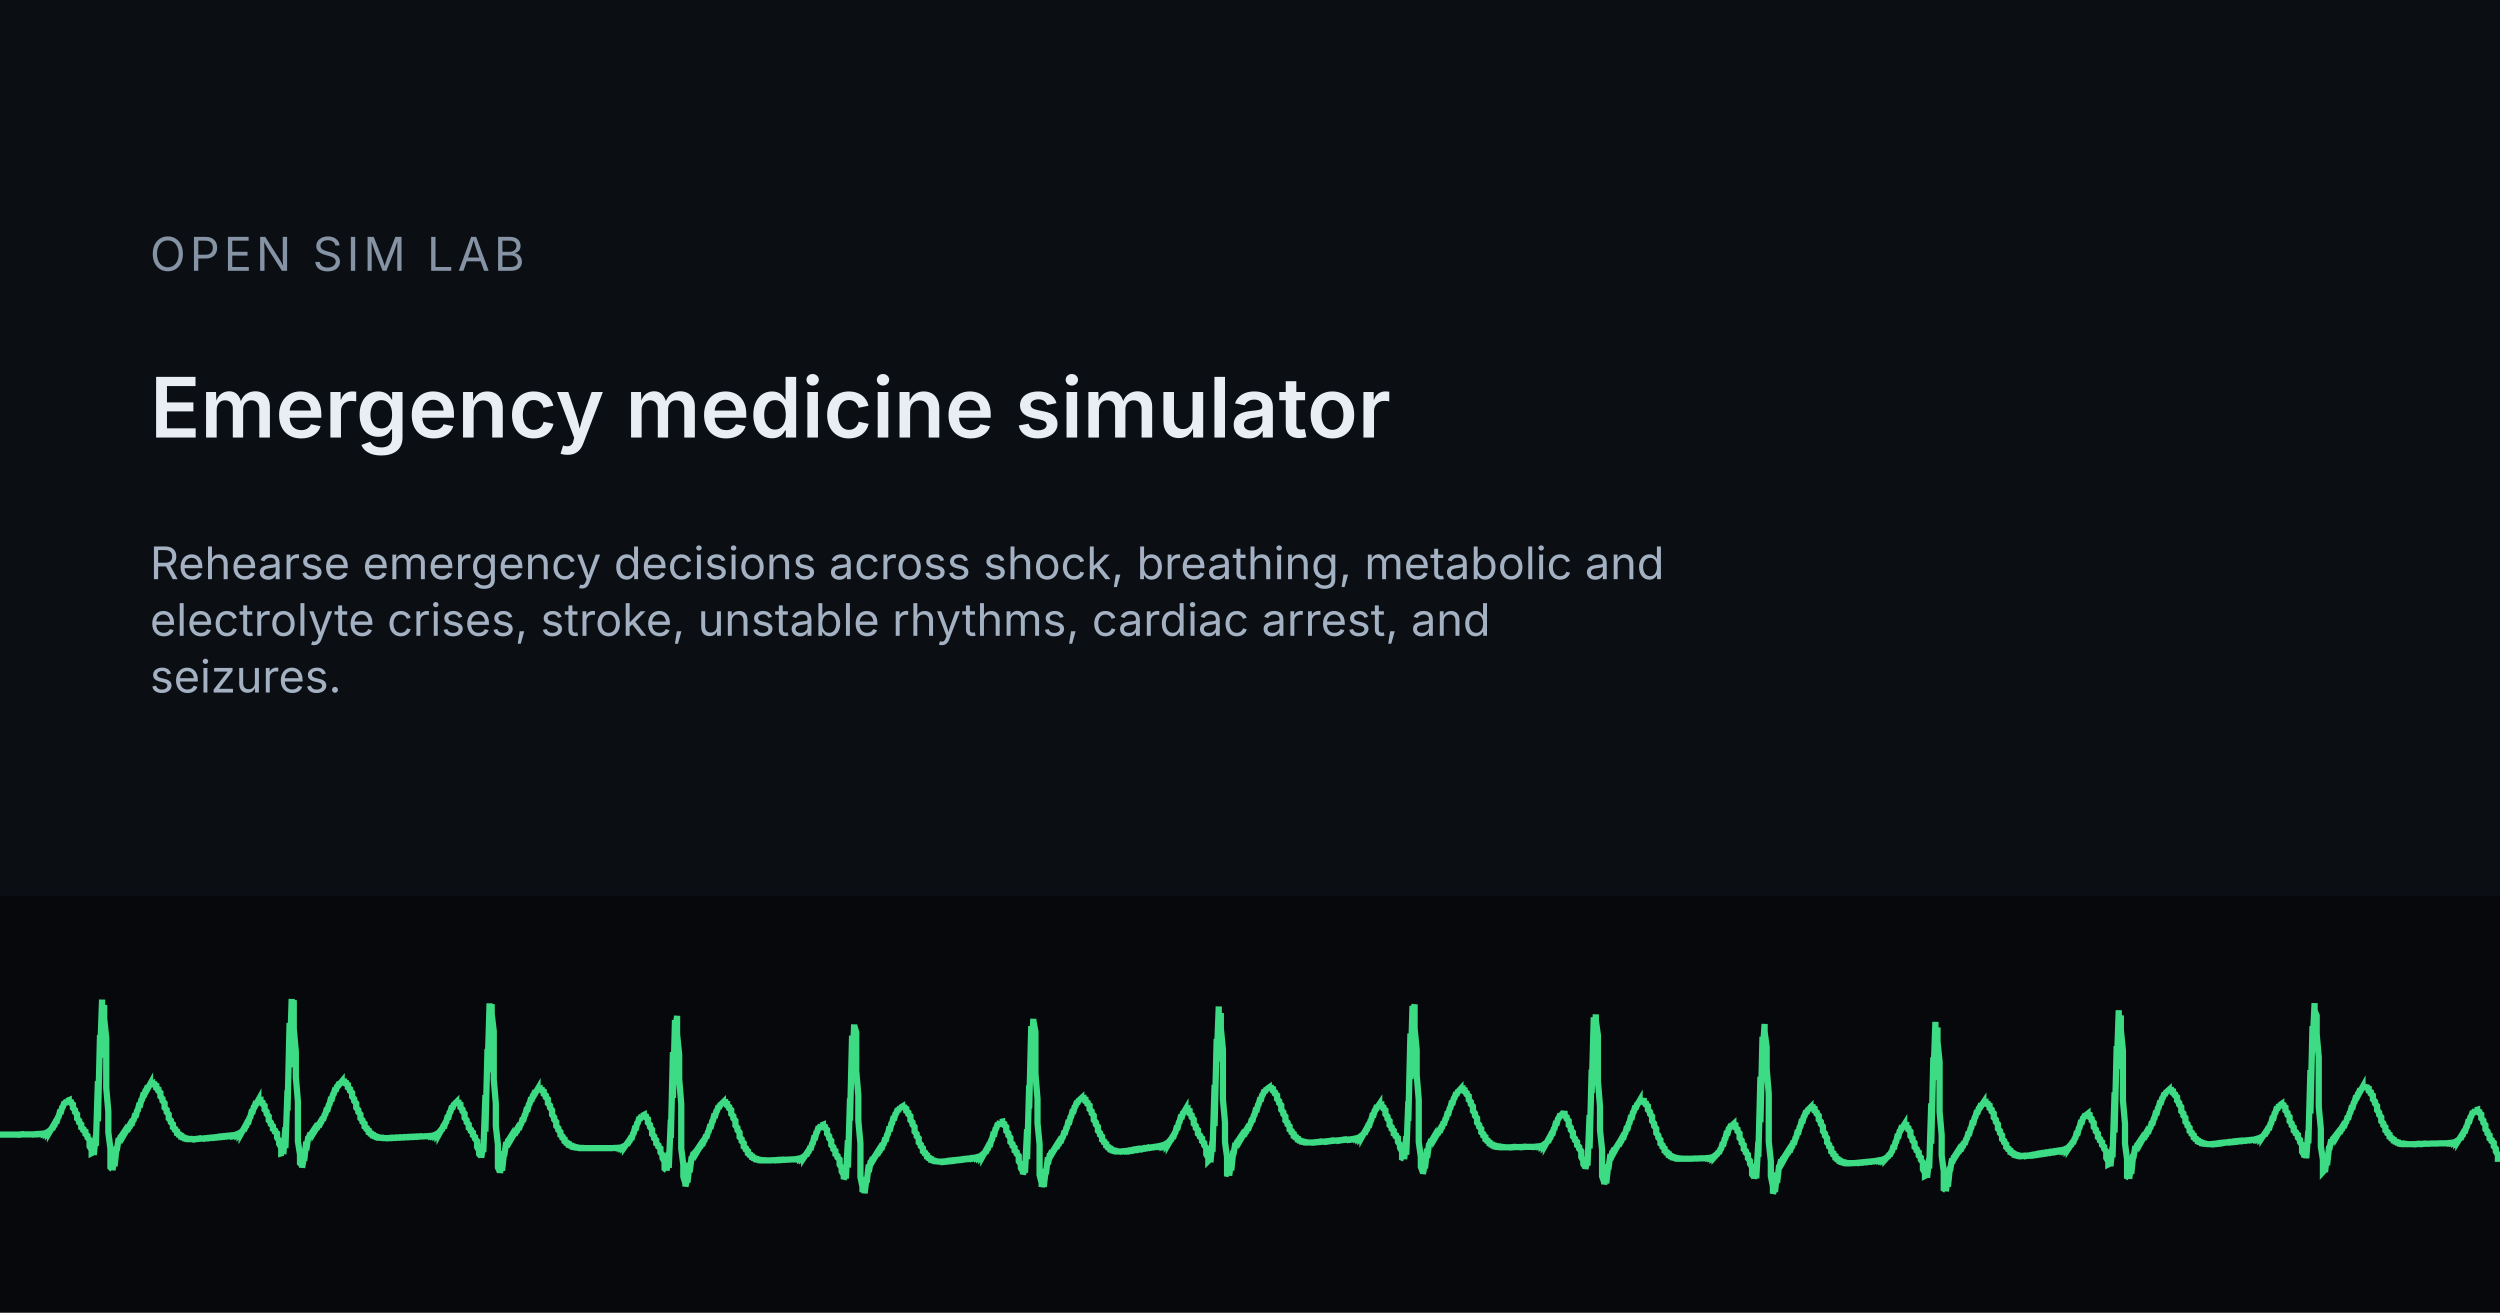
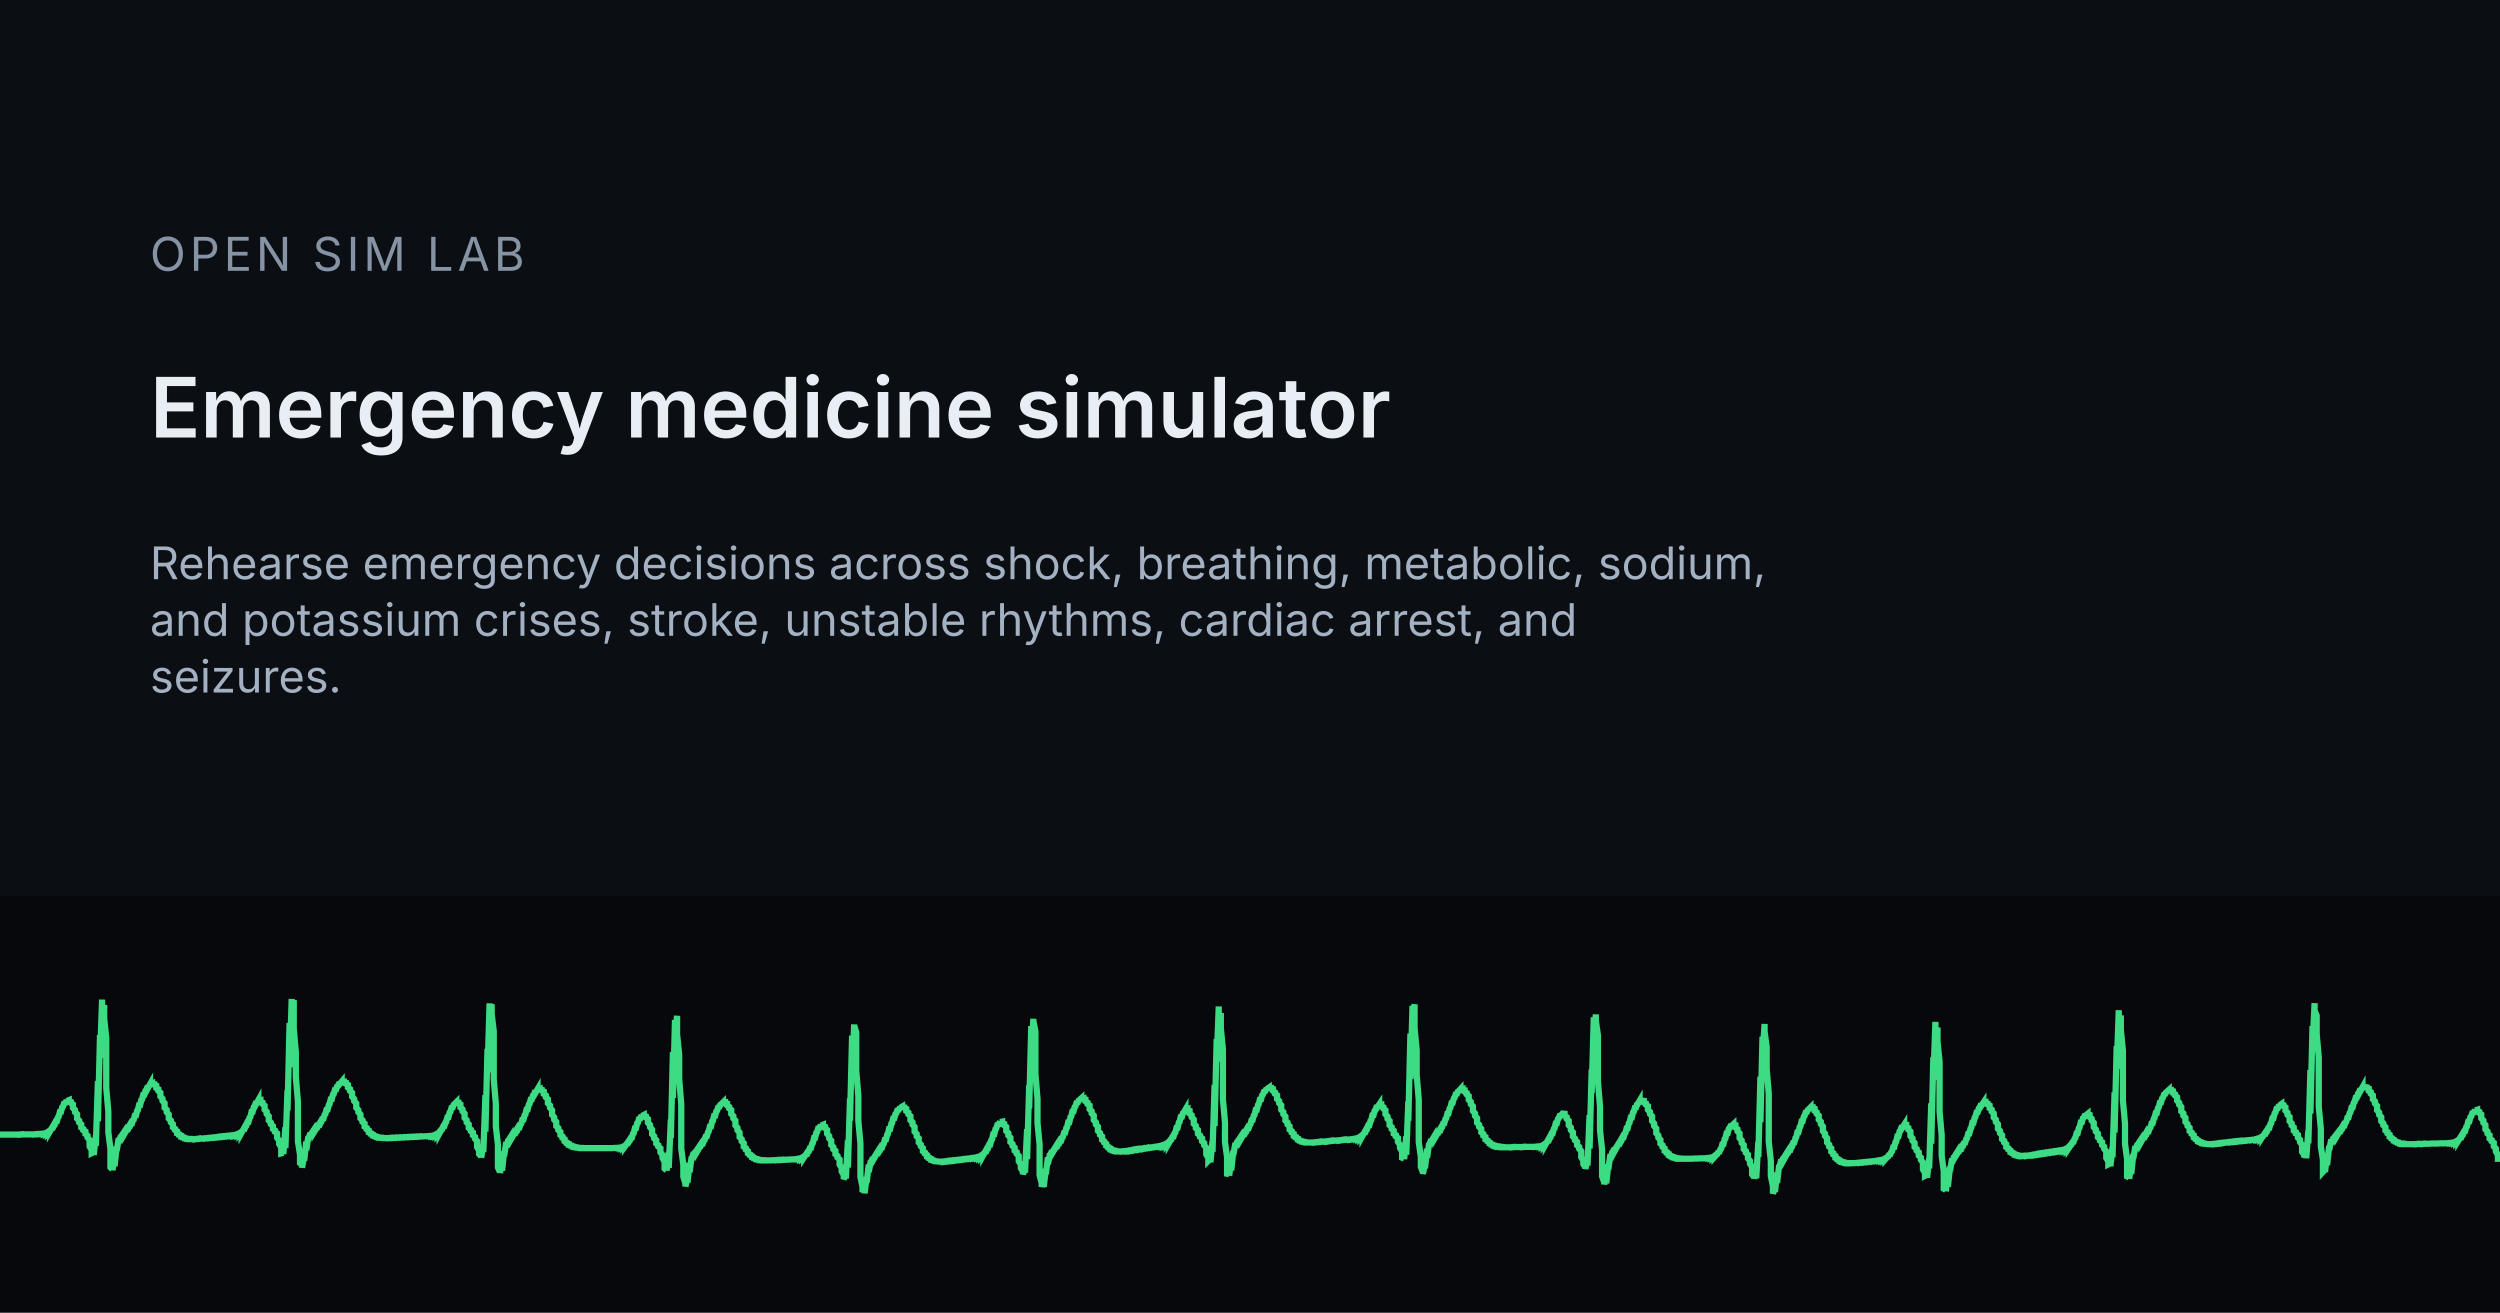
<svg xmlns="http://www.w3.org/2000/svg" width="1200" height="630" viewBox="0 0 1200 630">
  <rect width="1200" height="630" fill="#0B0F14" />
  <rect x="0" y="430" width="1200" height="200" fill="#06080B" />
  <g transform="translate(0 455)">
    <path d="M0 89.6 L0 89.6 L1 89.6 L1 89.6 L2 89.6 L2 89.6 L3 89.6 L3 89.6 L4 89.6 L4 89.6 L5 89.6 L5 89.6 L6 89.6 L6 89.6 L7 89.6 L7 89.6 L8 89.6 L8 89.6 L9 89.6 L9 89.6 L10 89.5 L10 89.6 L11 89.5 L11 89.5 L12 89.5 L12 89.5 L13 89.5 L13 89.5 L14 89.5 L14 89.5 L15 89.5 L15 89.5 L16 89.5 L16 89.5 L17 89.4 L17 89.5 L18 89.4 L18 89.4 L19 89.3 L19 89.4 L20 89.3 L20 89.3 L21 89.1 L21 89.2 L22 88.8 L22 89.0 L23 88.3 L23 88.7 L24 87.6 L24 88.0 L25 86.3 L25 87.2 L26 85.0 L26 85.7 L27 82.6 L27 84.2 L28 80.7 L28 81.6 L29 77.7 L29 79.7 L30 75.9 L30 76.8 L31 73.9 L31 75.1 L32 73.2 L32 73.5 L33 73.1 L33 73.5 L34 73.9 L34 74.4 L35 75.1 L35 76.8 L36 77.8 L36 78.8 L37 79.8 L37 81.9 L38 82.9 L38 83.8 L39 84.7 L39 86.2 L40 86.9 L40 87.5 L41 88.1 L41 89.3 L42 90.1 L42 91.0 L43 92.2 L43 95.3 L44 97.0 L44 98.5 L45 98.0 L45 99.4 L46 90.1 L46 95.0 L47 63.9 L47 83.2 L48 41.8 L48 52.7 L49 24.8 L49 32.7 L50 27.4 L50 33.8 L51 43.4 L51 67.2 L52 78.6 L52 88.5 L53 96.4 L53 105.3 L54 106.3 L54 106.7 L55 99.9 L55 104.8 L56 95.3 L56 97.4 L57 91.3 L57 93.5 L58 90.2 L58 90.7 L59 89.2 L59 89.8 L60 88.4 L60 88.8 L61 87.1 L61 88.0 L62 85.9 L62 86.5 L63 83.9 L63 85.3 L64 82.2 L64 83.1 L65 79.5 L65 81.4 L66 77.5 L66 78.5 L67 74.4 L67 76.5 L68 72.3 L68 73.4 L69 69.5 L69 71.4 L70 67.9 L70 68.7 L71 66.2 L71 67.3 L72 65.5 L72 65.7 L73 65.2 L73 65.3 L74 65.4 L74 65.7 L75 66.1 L75 67.2 L76 67.8 L76 68.6 L77 69.5 L77 71.3 L78 72.4 L78 73.4 L79 74.5 L79 76.7 L80 77.7 L80 78.8 L81 79.9 L81 81.9 L82 82.8 L82 83.7 L83 84.6 L83 86.1 L84 86.8 L84 87.4 L85 88.0 L85 89.0 L86 89.4 L86 89.8 L87 90.1 L87 90.7 L88 90.9 L88 91.1 L89 91.3 L89 91.5 L90 91.6 L90 91.7 L91 91.7 L91 91.8 L92 91.8 L92 91.8 L93 91.8 L93 91.8 L94 91.7 L94 91.8 L95 91.6 L95 91.7 L96 91.6 L96 91.6 L97 91.5 L97 91.5 L98 91.4 L98 91.4 L99 91.3 L99 91.4 L100 91.2 L100 91.2 L101 91.1 L101 91.2 L102 91.0 L102 91.0 L103 90.9 L103 91.0 L104 90.8 L104 90.9 L105 90.7 L105 90.8 L106 90.6 L106 90.7 L107 90.5 L107 90.6 L108 90.4 L108 90.5 L109 90.3 L109 90.4 L110 90.2 L110 90.3 L111 90.1 L111 90.2 L112 90.0 L112 90.1 L113 89.7 L113 89.9 L114 89.5 L114 89.6 L115 88.9 L115 89.3 L116 88.2 L116 88.6 L117 86.8 L117 87.8 L118 85.4 L118 86.1 L119 82.8 L119 84.6 L120 80.8 L120 81.8 L121 77.6 L121 79.7 L122 75.7 L122 76.6 L123 73.7 L123 74.9 L124 73.1 L124 73.3 L125 73.1 L125 73.7 L126 74.2 L126 74.9 L127 75.7 L127 77.6 L128 78.6 L128 79.7 L129 80.8 L129 82.8 L130 83.8 L130 84.6 L131 85.5 L131 86.9 L132 87.6 L132 88.3 L133 89.0 L133 91.1 L134 92.5 L134 94.1 L135 95.8 L135 98.6 L136 98.3 L136 99.0 L137 86.1 L137 96.1 L138 68.3 L138 78.1 L139 36.0 L139 57.3 L140 24.5 L140 28.4 L141 25.1 L141 38.8 L142 49.9 L142 62.0 L143 73.8 L143 92.9 L144 99.2 L144 103.3 L145 104.3 L145 105.5 L146 99.7 L146 102.2 L147 93.0 L147 97.1 L148 90.5 L148 91.6 L149 88.9 L149 89.8 L150 88.3 L150 88.6 L151 87.3 L151 88.0 L152 86.4 L152 86.9 L153 84.8 L153 85.9 L154 83.5 L154 84.2 L155 81.2 L155 82.8 L156 79.5 L156 80.4 L157 76.7 L157 78.6 L158 74.7 L158 75.7 L159 71.6 L159 73.6 L160 69.7 L160 70.7 L161 67.2 L161 68.9 L162 65.9 L162 66.5 L163 64.6 L163 65.4 L164 64.2 L164 64.3 L165 64.2 L165 64.4 L166 64.7 L166 65.2 L167 65.7 L167 67.0 L168 67.7 L168 68.6 L169 69.5 L169 71.4 L170 72.5 L170 73.5 L171 74.6 L171 76.7 L172 77.8 L172 78.8 L173 79.9 L173 81.8 L174 82.7 L174 83.5 L175 84.3 L175 85.8 L176 86.4 L176 87.0 L177 87.6 L177 88.5 L178 88.9 L178 89.3 L179 89.6 L179 90.1 L180 90.3 L180 90.5 L181 90.7 L181 90.9 L182 91.0 L182 91.1 L183 91.1 L183 91.2 L184 91.3 L184 91.3 L185 91.3 L185 91.3 L186 91.3 L186 91.3 L187 91.2 L187 91.3 L188 91.2 L188 91.2 L189 91.1 L189 91.2 L190 91.1 L190 91.1 L191 91.0 L191 91.1 L192 91.0 L192 91.0 L193 90.9 L193 91.0 L194 90.9 L194 90.9 L195 90.8 L195 90.9 L196 90.8 L196 90.8 L197 90.7 L197 90.8 L198 90.7 L198 90.7 L199 90.6 L199 90.7 L200 90.6 L200 90.6 L201 90.5 L201 90.6 L202 90.5 L202 90.5 L203 90.5 L203 90.5 L204 90.4 L204 90.4 L205 90.4 L205 90.4 L206 90.3 L206 90.3 L207 90.2 L207 90.3 L208 90.0 L208 90.1 L209 89.6 L209 89.9 L210 89.2 L210 89.4 L211 88.2 L211 88.9 L212 87.1 L212 87.7 L213 85.0 L213 86.5 L214 83.3 L214 84.2 L215 80.3 L215 82.3 L216 78.3 L216 79.3 L217 75.8 L217 77.4 L218 74.6 L218 75.1 L219 74.1 L219 74.3 L220 74.3 L220 74.6 L221 75.1 L221 76.6 L222 77.5 L222 78.4 L223 79.5 L223 81.6 L224 82.7 L224 83.7 L225 84.7 L225 86.4 L226 87.2 L226 87.9 L227 88.6 L227 89.9 L228 90.7 L228 91.6 L229 92.7 L229 95.6 L230 97.4 L230 99.0 L231 100.1 L231 100.7 L232 94.1 L232 98.0 L233 70.6 L233 88.2 L234 48.5 L234 59.7 L235 26.6 L235 38.3 L236 27.0 L236 31.6 L237 40.0 L237 63.0 L238 74.9 L238 85.6 L239 94.4 L239 105.4 L240 107.6 L240 108.0 L241 102.4 L241 106.9 L242 97.6 L242 99.9 L243 93.2 L243 95.7 L244 91.9 L244 92.5 L245 90.9 L245 91.5 L246 90.2 L246 90.6 L247 88.9 L247 89.8 L248 87.8 L248 88.4 L249 85.8 L249 87.2 L250 84.2 L250 85.0 L251 81.5 L251 83.4 L252 79.6 L252 80.6 L253 76.5 L253 78.6 L254 74.5 L254 75.5 L255 71.8 L255 73.6 L256 70.2 L256 71.0 L257 68.5 L257 69.6 L258 67.9 L258 68.2 L259 67.8 L259 67.9 L260 68.1 L260 68.4 L261 68.9 L261 70.1 L262 70.8 L262 71.7 L263 72.6 L263 74.6 L264 75.6 L264 76.7 L265 77.9 L265 80.1 L266 81.3 L266 82.4 L267 83.5 L267 85.5 L268 86.5 L268 87.4 L269 88.3 L269 89.8 L270 90.5 L270 91.2 L271 91.8 L271 92.8 L272 93.3 L272 93.7 L273 94.0 L273 94.6 L274 94.8 L274 95.0 L275 95.2 L275 95.5 L276 95.6 L276 95.7 L277 95.8 L277 95.9 L278 96.0 L278 96.0 L279 96.0 L279 96.1 L280 96.1 L280 96.1 L281 96.1 L281 96.1 L282 96.1 L282 96.1 L283 96.1 L283 96.1 L284 96.1 L284 96.1 L285 96.1 L285 96.1 L286 96.1 L286 96.1 L287 96.1 L287 96.1 L288 96.1 L288 96.1 L289 96.1 L289 96.1 L290 96.1 L290 96.1 L291 96.1 L291 96.1 L292 96.1 L292 96.1 L293 96.1 L293 96.1 L294 96.1 L294 96.1 L295 96.0 L295 96.0 L296 96.0 L296 96.0 L297 95.9 L297 96.0 L298 95.8 L298 95.9 L299 95.4 L299 95.7 L300 94.9 L300 95.2 L301 93.8 L301 94.6 L302 92.7 L302 93.3 L303 90.5 L303 92.1 L304 88.6 L304 89.6 L305 85.5 L305 87.6 L306 83.5 L306 84.5 L307 81.2 L307 82.7 L308 80.3 L308 80.7 L309 80.2 L309 80.4 L310 80.8 L310 81.4 L311 82.1 L311 83.9 L312 84.9 L312 86.0 L313 87.2 L313 89.4 L314 90.4 L314 91.4 L315 92.3 L315 93.9 L316 94.7 L316 95.4 L317 96.2 L317 98.1 L318 99.4 L318 100.9 L319 102.6 L319 105.9 L320 106.8 L320 106.9 L321 98.0 L321 105.6 L322 82.4 L322 91.2 L323 50.0 L323 72.0 L324 34.6 L324 40.8 L325 32.6 L325 41.5 L326 51.2 L326 62.8 L327 74.9 L327 96.3 L328 104.2 L328 109.8 L329 113.1 L329 114.5 L330 110.3 L330 112.6 L331 103.1 L331 107.7 L332 100.2 L332 101.4 L333 98.1 L333 99.3 L334 97.4 L334 97.8 L335 96.3 L335 97.1 L336 95.4 L336 95.9 L337 93.6 L337 94.9 L338 92.2 L338 92.9 L339 89.7 L339 91.4 L340 87.8 L340 88.7 L341 84.7 L341 86.8 L342 82.6 L342 83.7 L343 79.6 L343 81.6 L344 77.8 L344 78.7 L345 75.7 L345 77.0 L346 74.7 L346 75.2 L347 74.2 L347 74.4 L348 74.2 L348 74.4 L349 74.7 L349 75.6 L350 76.3 L350 77.0 L351 77.8 L351 79.7 L352 80.7 L352 81.8 L353 82.9 L353 85.2 L354 86.4 L354 87.5 L355 88.6 L355 90.8 L356 91.8 L356 92.8 L357 93.7 L357 95.4 L358 96.1 L358 96.8 L359 97.5 L359 98.6 L360 99.1 L360 99.5 L361 99.9 L361 100.5 L362 100.8 L362 101.0 L363 101.2 L363 101.5 L364 101.6 L364 101.7 L365 101.8 L365 101.9 L366 101.9 L366 102.0 L367 102.0 L367 102.0 L368 102.0 L368 102.0 L369 102.0 L369 102.0 L370 102.0 L370 102.0 L371 101.9 L371 101.9 L372 101.9 L372 101.9 L373 101.8 L373 101.9 L374 101.8 L374 101.8 L375 101.7 L375 101.8 L376 101.7 L376 101.7 L377 101.7 L377 101.7 L378 101.6 L378 101.6 L379 101.6 L379 101.6 L380 101.5 L380 101.5 L381 101.5 L381 101.5 L382 101.4 L382 101.4 L383 101.2 L383 101.3 L384 101.1 L384 101.2 L385 100.6 L385 100.9 L386 100.1 L386 100.4 L387 98.9 L387 99.8 L388 97.7 L388 98.3 L389 95.3 L389 97.0 L390 93.3 L390 94.3 L391 90.1 L391 92.2 L392 88.0 L392 89.0 L393 85.7 L393 87.1 L394 85.0 L394 85.3 L395 84.9 L395 85.3 L396 85.8 L396 86.5 L397 87.3 L397 89.2 L398 90.3 L398 91.4 L399 92.5 L399 94.6 L400 95.6 L400 96.6 L401 97.4 L401 99.0 L402 99.8 L402 100.6 L403 101.5 L403 104.0 L404 105.6 L404 107.3 L405 109.0 L405 111.0 L406 108.9 L406 110.7 L407 92.3 L407 105.4 L408 72.2 L408 82.9 L409 42.1 L409 60.9 L410 36.7 L410 37.2 L411 40.6 L411 59.0 L412 70.9 L412 82.9 L413 93.9 L413 110.0 L414 114.7 L414 117.2 L415 115.0 L415 117.8 L416 110.0 L416 112.6 L417 104.0 L417 107.6 L418 102.1 L418 102.9 L419 100.7 L419 101.5 L420 99.9 L420 100.3 L421 98.6 L421 99.5 L422 97.5 L422 98.1 L423 95.5 L423 96.9 L424 93.8 L424 94.7 L425 91.1 L425 93.0 L426 89.0 L426 90.1 L427 85.8 L427 88.0 L428 83.7 L428 84.8 L429 80.8 L429 82.7 L430 79.1 L430 79.9 L431 77.2 L431 78.4 L432 76.5 L432 76.8 L433 76.2 L433 76.3 L434 76.5 L434 76.7 L435 77.2 L435 78.3 L436 79.0 L436 79.8 L437 80.7 L437 82.7 L438 83.7 L438 84.8 L439 85.9 L439 88.2 L440 89.3 L440 90.4 L441 91.4 L441 93.4 L442 94.4 L442 95.2 L443 96.1 L443 97.6 L444 98.2 L444 98.8 L445 99.4 L445 100.3 L446 100.7 L446 101.0 L447 101.3 L447 101.8 L448 102.0 L448 102.1 L449 102.3 L449 102.4 L450 102.5 L450 102.5 L451 102.6 L451 102.6 L452 102.6 L452 102.6 L453 102.5 L453 102.6 L454 102.4 L454 102.5 L455 102.3 L455 102.4 L456 102.2 L456 102.3 L457 102.1 L457 102.2 L458 102.0 L458 102.1 L459 101.9 L459 102.0 L460 101.8 L460 101.8 L461 101.6 L461 101.7 L462 101.5 L462 101.6 L463 101.4 L463 101.5 L464 101.3 L464 101.3 L465 101.1 L465 101.2 L466 101.0 L466 101.1 L467 100.9 L467 101.0 L468 100.7 L468 100.8 L469 100.5 L469 100.7 L470 100.2 L470 100.4 L471 99.6 L471 100.1 L472 99.0 L472 99.4 L473 97.6 L473 98.6 L474 96.3 L474 97.0 L475 93.7 L475 95.5 L476 91.6 L476 92.6 L477 88.3 L477 90.5 L478 86.3 L478 87.2 L479 84.1 L479 85.4 L480 83.4 L480 83.6 L481 83.4 L481 83.9 L482 84.4 L482 85.1 L483 85.9 L483 87.9 L484 88.9 L484 90.0 L485 91.1 L485 93.2 L486 94.1 L486 95.0 L487 95.8 L487 97.3 L488 98.0 L488 98.8 L489 99.8 L489 102.4 L490 104.0 L490 105.7 L491 107.3 L491 108.7 L492 105.6 L492 107.9 L493 87.0 L493 101.4 L494 66.0 L494 77.1 L495 37.5 L495 54.8 L496 34.0 L496 34.9 L497 40.2 L497 60.3 L498 72.4 L498 84.1 L499 94.4 L499 109.0 L500 112.9 L500 114.7 L501 111.2 L501 114.7 L502 106.1 L502 108.6 L503 100.5 L503 103.8 L504 98.7 L504 99.5 L505 97.4 L505 98.2 L506 96.6 L506 97.0 L507 95.3 L507 96.2 L508 94.2 L508 94.8 L509 92.2 L509 93.6 L510 90.6 L510 91.4 L511 87.8 L511 89.7 L512 85.8 L512 86.8 L513 82.6 L513 84.8 L514 80.5 L514 81.6 L515 77.5 L515 79.5 L516 75.7 L516 76.6 L517 73.6 L517 74.9 L518 72.7 L518 73.1 L519 72.2 L519 72.4 L520 72.2 L520 72.4 L521 72.7 L521 73.6 L522 74.2 L522 74.9 L523 75.6 L523 77.4 L524 78.4 L524 79.4 L525 80.4 L525 82.6 L526 83.7 L526 84.7 L527 85.8 L527 87.8 L528 88.8 L528 89.7 L529 90.5 L529 92.1 L530 92.8 L530 93.4 L531 94.0 L531 95.0 L532 95.5 L532 95.9 L533 96.2 L533 96.8 L534 97.0 L534 97.2 L535 97.3 L535 97.5 L536 97.6 L536 97.7 L537 97.7 L537 97.7 L538 97.7 L538 97.7 L539 97.6 L539 97.7 L540 97.6 L540 97.6 L541 97.4 L541 97.5 L542 97.3 L542 97.4 L543 97.1 L543 97.3 L544 97.0 L544 97.1 L545 96.8 L545 97.0 L546 96.7 L546 96.8 L547 96.6 L547 96.7 L548 96.4 L548 96.5 L549 96.3 L549 96.4 L550 96.1 L550 96.2 L551 96.0 L551 96.1 L552 95.9 L552 95.9 L553 95.7 L553 95.8 L554 95.6 L554 95.6 L555 95.4 L555 95.5 L556 95.3 L556 95.3 L557 95.0 L557 95.2 L558 94.9 L558 95.0 L559 94.4 L559 94.7 L560 94.0 L560 94.3 L561 93.1 L561 93.8 L562 92.1 L562 92.6 L563 90.1 L563 91.5 L564 88.4 L564 89.3 L565 85.3 L565 87.4 L566 83.1 L566 84.2 L567 80.1 L567 82.1 L568 78.7 L568 79.3 L569 77.6 L569 78.1 L570 77.6 L570 77.9 L571 78.2 L571 79.5 L572 80.3 L572 81.3 L573 82.3 L573 84.4 L574 85.4 L574 86.5 L575 87.4 L575 89.2 L576 90.0 L576 90.7 L577 91.4 L577 92.8 L578 93.6 L578 94.7 L579 95.9 L579 99.1 L580 100.8 L580 102.2 L581 101.2 L581 102.9 L582 92.7 L582 97.9 L583 65.7 L583 85.5 L584 43.7 L584 54.5 L585 28.1 L585 34.9 L586 31.3 L586 38.6 L587 48.8 L587 72.7 L588 83.8 L588 93.2 L589 100.5 L589 108.4 L590 108.6 L590 109.3 L591 101.8 L591 106.8 L592 97.3 L592 99.4 L593 93.6 L593 95.7 L594 92.5 L594 93.0 L595 91.5 L595 92.2 L596 90.7 L596 91.1 L597 89.4 L597 90.3 L598 88.2 L598 88.8 L599 86.1 L599 87.6 L600 84.5 L600 85.3 L601 81.8 L601 83.6 L602 79.8 L602 80.8 L603 76.7 L603 78.8 L604 74.7 L604 75.7 L605 71.8 L605 73.7 L606 70.1 L606 70.9 L607 68.2 L607 69.4 L608 67.4 L608 67.8 L609 67.1 L609 67.2 L610 67.2 L610 67.4 L611 67.7 L611 68.6 L612 69.3 L612 70.0 L613 70.7 L613 72.5 L614 73.5 L614 74.5 L615 75.5 L615 77.7 L616 78.8 L616 79.8 L617 80.9 L617 82.9 L618 83.8 L618 84.7 L619 85.6 L619 87.2 L620 87.9 L620 88.6 L621 89.2 L621 90.3 L622 90.7 L622 91.1 L623 91.5 L623 92.1 L624 92.4 L624 92.6 L625 92.8 L625 93.0 L626 93.1 L626 93.2 L627 93.3 L627 93.4 L628 93.4 L628 93.4 L629 93.4 L629 93.4 L630 93.4 L630 93.4 L631 93.3 L631 93.4 L632 93.3 L632 93.3 L633 93.1 L633 93.2 L634 93.1 L634 93.1 L635 93.0 L635 93.0 L636 92.9 L636 92.9 L637 92.8 L637 92.9 L638 92.7 L638 92.8 L639 92.6 L639 92.7 L640 92.6 L640 92.6 L641 92.5 L641 92.5 L642 92.4 L642 92.4 L643 92.3 L643 92.4 L644 92.2 L644 92.3 L645 92.1 L645 92.2 L646 92.1 L646 92.1 L647 92.0 L647 92.0 L648 91.9 L648 92.0 L649 91.8 L649 91.9 L650 91.7 L650 91.7 L651 91.4 L651 91.6 L652 91.2 L652 91.3 L653 90.5 L653 91.0 L654 89.9 L654 90.2 L655 88.4 L655 89.4 L656 87.0 L656 87.7 L657 84.4 L657 86.2 L658 82.4 L658 83.4 L659 79.3 L659 81.3 L660 77.5 L660 78.3 L661 75.6 L661 76.7 L662 75.2 L662 75.3 L663 75.2 L663 75.8 L664 76.4 L664 77.1 L665 77.9 L665 79.8 L666 80.9 L666 82.0 L667 83.0 L667 85.1 L668 86.0 L668 86.9 L669 87.7 L669 89.2 L670 89.8 L670 90.5 L671 91.2 L671 93.1 L672 94.5 L672 96.0 L673 97.7 L673 100.7 L674 101.1 L674 101.4 L675 90.4 L675 99.3 L676 73.6 L676 83.0 L677 41.1 L677 62.9 L678 27.8 L678 32.7 L679 27.1 L679 38.5 L680 49.0 L680 60.9 L681 72.9 L681 93.2 L682 100.3 L682 105.1 L683 107.7 L683 108.5 L684 103.4 L684 105.8 L685 96.4 L685 100.8 L686 93.7 L686 94.8 L687 91.9 L687 92.9 L688 91.2 L688 91.5 L689 90.1 L689 90.8 L690 89.1 L690 89.6 L691 87.3 L691 88.6 L692 85.9 L692 86.7 L693 83.4 L693 85.1 L694 81.5 L694 82.5 L695 78.5 L695 80.5 L696 76.4 L696 77.4 L697 73.4 L697 75.4 L698 71.6 L698 72.5 L699 69.4 L699 70.8 L700 68.4 L700 68.9 L701 67.8 L701 68.1 L702 67.8 L702 67.9 L703 68.2 L703 69.0 L704 69.6 L704 70.3 L705 71.1 L705 72.9 L706 73.9 L706 75.0 L707 76.0 L707 78.3 L708 79.4 L708 80.6 L709 81.7 L709 83.9 L710 84.9 L710 85.9 L711 86.8 L711 88.5 L712 89.3 L712 90.1 L713 90.7 L713 91.9 L714 92.4 L714 92.8 L715 93.3 L715 93.9 L716 94.2 L716 94.5 L717 94.7 L717 95.0 L718 95.1 L718 95.3 L719 95.3 L719 95.5 L720 95.5 L720 95.6 L721 95.6 L721 95.7 L722 95.7 L722 95.7 L723 95.7 L723 95.7 L724 95.7 L724 95.7 L725 95.7 L725 95.7 L726 95.6 L726 95.7 L727 95.6 L727 95.6 L728 95.6 L728 95.6 L729 95.6 L729 95.6 L730 95.6 L730 95.6 L731 95.5 L731 95.6 L732 95.5 L732 95.5 L733 95.5 L733 95.5 L734 95.5 L734 95.5 L735 95.5 L735 95.5 L736 95.5 L736 95.5 L737 95.4 L737 95.5 L738 95.4 L738 95.4 L739 95.2 L739 95.3 L740 95.0 L740 95.1 L741 94.4 L741 94.9 L742 93.8 L742 94.1 L743 92.3 L743 93.4 L744 90.9 L744 91.7 L745 88.3 L745 90.1 L746 86.2 L746 87.3 L747 83.2 L747 85.2 L748 81.4 L748 82.2 L749 79.7 L749 80.7 L750 79.5 L750 79.5 L751 79.6 L751 80.5 L752 81.2 L752 82.0 L753 83.0 L753 85.1 L754 86.2 L754 87.4 L755 88.5 L755 90.5 L756 91.5 L756 92.3 L757 93.1 L757 94.7 L758 95.5 L758 96.4 L759 97.5 L759 100.4 L760 102.1 L760 103.8 L761 105.3 L761 106.1 L762 101.4 L762 104.5 L763 80.2 L763 96.3 L764 58.4 L764 69.6 L765 33.3 L765 47.7 L766 31.9 L766 34.9 L767 42.0 L767 64.0 L768 76.1 L768 87.4 L769 96.9 L769 109.6 L770 112.5 L770 113.5 L771 108.9 L771 113.0 L772 103.9 L772 106.3 L773 99.0 L773 101.8 L774 97.5 L774 98.1 L775 96.2 L775 97.0 L776 95.4 L776 95.8 L777 94.0 L777 95.0 L778 92.7 L778 93.4 L779 90.4 L779 92.0 L780 88.6 L780 89.5 L781 85.6 L781 87.7 L782 83.5 L782 84.6 L783 80.3 L783 82.5 L784 78.3 L784 79.3 L785 75.8 L785 77.4 L786 74.5 L786 75.1 L787 73.4 L787 74.0 L788 73.3 L788 73.3 L789 73.4 L789 74.1 L790 74.6 L790 75.2 L791 75.9 L791 77.7 L792 78.7 L792 79.7 L793 80.8 L793 83.1 L794 84.3 L794 85.5 L795 86.7 L795 88.9 L796 90.0 L796 91.1 L797 92.1 L797 93.9 L798 94.7 L798 95.5 L799 96.2 L799 97.4 L800 97.9 L800 98.4 L801 98.8 L801 99.5 L802 99.8 L802 100.1 L803 100.3 L803 100.6 L804 100.7 L804 100.8 L805 100.9 L805 101.1 L806 101.1 L806 101.2 L807 101.2 L807 101.2 L808 101.2 L808 101.2 L809 101.2 L809 101.2 L810 101.2 L810 101.2 L811 101.2 L811 101.2 L812 101.2 L812 101.2 L813 101.1 L813 101.1 L814 101.1 L814 101.1 L815 101.1 L815 101.1 L816 101.0 L816 101.0 L817 101.0 L817 101.0 L818 101.0 L818 101.0 L819 100.9 L819 100.9 L820 100.8 L820 100.9 L821 100.7 L821 100.8 L822 100.4 L822 100.6 L823 99.8 L823 100.3 L824 99.2 L824 99.5 L825 97.6 L825 98.7 L826 96.1 L826 96.9 L827 93.3 L827 95.2 L828 91.1 L828 92.2 L829 87.9 L829 90.0 L830 86.1 L830 87.0 L831 84.7 L831 85.5 L832 84.6 L832 84.7 L833 85.0 L833 86.2 L834 87.0 L834 88.0 L835 89.0 L835 91.3 L836 92.4 L836 93.6 L837 94.6 L837 96.6 L838 97.5 L838 98.3 L839 99.2 L839 101.0 L840 102.2 L840 103.6 L841 105.2 L841 108.7 L842 110.1 L842 110.8 L843 105.6 L843 110.6 L844 93.0 L844 100.3 L845 61.8 L845 83.7 L846 42.6 L846 51.2 L847 36.5 L847 40.1 L848 47.6 L848 58.0 L849 69.9 L849 93.0 L850 102.3 L850 109.5 L851 114.4 L851 117.9 L852 115.3 L852 117.1 L853 107.8 L853 112.8 L854 104.2 L854 105.8 L855 101.6 L855 103.0 L856 100.7 L856 101.1 L857 99.5 L857 100.3 L858 98.5 L858 99.0 L859 96.7 L859 98.0 L860 95.2 L860 96.0 L861 92.6 L861 94.4 L862 90.6 L862 91.6 L863 87.4 L863 89.6 L864 85.3 L864 86.4 L865 82.2 L865 84.2 L866 80.3 L866 81.2 L867 78.1 L867 79.5 L868 77.2 L868 77.6 L869 76.6 L869 76.9 L870 76.7 L870 76.9 L871 77.2 L871 78.2 L872 78.9 L872 79.6 L873 80.5 L873 82.4 L874 83.4 L874 84.5 L875 85.7 L875 88.0 L876 89.1 L876 90.2 L877 91.3 L877 93.4 L878 94.4 L878 95.4 L879 96.2 L879 97.8 L880 98.5 L880 99.2 L881 99.8 L881 100.8 L882 101.2 L882 101.6 L883 101.9 L883 102.4 L884 102.6 L884 102.8 L885 102.9 L885 103.1 L886 103.2 L886 103.3 L887 103.3 L887 103.4 L888 103.4 L888 103.4 L889 103.3 L889 103.3 L890 103.3 L890 103.3 L891 103.2 L891 103.2 L892 103.1 L892 103.1 L893 103.0 L893 103.1 L894 102.9 L894 102.9 L895 102.8 L895 102.9 L896 102.7 L896 102.7 L897 102.6 L897 102.7 L898 102.5 L898 102.5 L899 102.4 L899 102.5 L900 102.3 L900 102.3 L901 102.1 L901 102.2 L902 102.0 L902 102.1 L903 101.8 L903 102.0 L904 101.5 L904 101.7 L905 101.0 L905 101.4 L906 100.3 L906 100.7 L907 98.8 L907 99.9 L908 97.5 L908 98.2 L909 94.7 L909 96.6 L910 92.6 L910 93.7 L911 89.3 L911 91.5 L912 87.3 L912 88.2 L913 85.3 L913 86.5 L914 84.9 L914 85.0 L915 85.0 L915 85.8 L916 86.4 L916 87.2 L917 88.1 L917 90.3 L918 91.4 L918 92.5 L919 93.6 L919 95.6 L920 96.5 L920 97.3 L921 98.1 L921 99.7 L922 100.6 L922 101.7 L923 103.0 L923 106.3 L924 108.0 L924 109.4 L925 108.9 L925 110.3 L926 101.0 L926 105.9 L927 74.6 L927 94.0 L928 52.5 L928 63.4 L929 35.5 L929 43.4 L930 38.2 L930 44.9 L931 54.8 L931 78.6 L932 89.9 L932 99.6 L933 107.2 L933 115.6 L934 116.2 L934 116.8 L935 109.6 L935 114.6 L936 105.0 L936 107.1 L937 101.1 L937 103.3 L938 99.9 L938 100.4 L939 98.8 L939 99.5 L940 97.9 L940 98.4 L941 96.4 L941 97.5 L942 95.1 L942 95.8 L943 92.9 L943 94.4 L944 91.1 L944 92.0 L945 88.2 L945 90.2 L946 86.1 L946 87.1 L947 82.8 L947 85.0 L948 80.8 L948 81.8 L949 78.0 L949 79.8 L950 76.4 L950 77.2 L951 74.8 L951 75.8 L952 74.3 L952 74.5 L953 74.2 L953 74.4 L954 74.7 L954 75.1 L955 75.6 L955 76.9 L956 77.6 L956 78.5 L957 79.4 L957 81.4 L958 82.4 L958 83.5 L959 84.6 L959 86.8 L960 87.8 L960 88.9 L961 89.9 L961 91.8 L962 92.6 L962 93.4 L963 94.2 L963 95.6 L964 96.2 L964 96.7 L965 97.2 L965 98.0 L966 98.3 L966 98.6 L967 98.9 L967 99.3 L968 99.4 L968 99.6 L969 99.7 L969 99.8 L970 99.8 L970 99.9 L971 99.8 L971 99.9 L972 99.8 L972 99.8 L973 99.7 L973 99.8 L974 99.6 L974 99.6 L975 99.4 L975 99.5 L976 99.3 L976 99.4 L977 99.1 L977 99.3 L978 99.0 L978 99.1 L979 98.8 L979 99.0 L980 98.7 L980 98.8 L981 98.5 L981 98.7 L982 98.4 L982 98.5 L983 98.2 L983 98.4 L984 98.1 L984 98.2 L985 97.9 L985 98.1 L986 97.8 L986 97.9 L987 97.6 L987 97.8 L988 97.5 L988 97.6 L989 97.3 L989 97.4 L990 97.1 L990 97.2 L991 96.7 L991 97.0 L992 96.3 L992 96.6 L993 95.5 L993 96.1 L994 94.6 L994 95.1 L995 92.7 L995 94.0 L996 91.0 L996 91.9 L997 88.0 L997 90.1 L998 85.8 L998 86.9 L999 82.7 L999 84.7 L1000 81.1 L1000 81.8 L1001 79.8 L1001 80.5 L1002 79.7 L1002 79.8 L1003 80.1 L1003 81.2 L1004 82.0 L1004 82.9 L1005 83.9 L1005 86.0 L1006 87.1 L1006 88.1 L1007 89.1 L1007 90.9 L1008 91.7 L1008 92.5 L1009 93.2 L1009 94.6 L1010 95.4 L1010 96.4 L1011 97.7 L1011 100.8 L1012 102.5 L1012 103.9 L1013 103.4 L1013 104.8 L1014 95.6 L1014 100.5 L1015 69.3 L1015 88.6 L1016 47.1 L1016 58.1 L1017 29.9 L1017 38.0 L1018 32.4 L1018 39.3 L1019 49.3 L1019 73.1 L1020 84.4 L1020 94.0 L1021 101.5 L1021 109.7 L1022 110.2 L1022 110.8 L1023 103.5 L1023 108.5 L1024 98.9 L1024 101.0 L1025 95.1 L1025 97.3 L1026 94.0 L1026 94.5 L1027 93.0 L1027 93.7 L1028 92.2 L1028 92.6 L1029 90.8 L1029 91.8 L1030 89.7 L1030 90.3 L1031 87.6 L1031 89.1 L1032 86.0 L1032 86.9 L1033 83.3 L1033 85.2 L1034 81.3 L1034 82.3 L1035 78.2 L1035 80.3 L1036 76.2 L1036 77.2 L1037 73.3 L1037 75.2 L1038 71.6 L1038 72.4 L1039 69.6 L1039 70.8 L1040 68.7 L1040 69.1 L1041 68.2 L1041 68.4 L1042 68.3 L1042 68.4 L1043 68.7 L1043 69.6 L1044 70.2 L1044 70.8 L1045 71.6 L1045 73.3 L1046 74.3 L1046 75.2 L1047 76.3 L1047 78.4 L1048 79.4 L1048 80.5 L1049 81.5 L1049 83.5 L1050 84.5 L1050 85.4 L1051 86.3 L1051 87.9 L1052 88.6 L1052 89.3 L1053 89.9 L1053 91.0 L1054 91.5 L1054 91.9 L1055 92.3 L1055 92.9 L1056 93.1 L1056 93.3 L1057 93.5 L1057 93.8 L1058 93.9 L1058 94.0 L1059 94.1 L1059 94.1 L1060 94.2 L1060 94.2 L1061 94.2 L1061 94.2 L1062 94.1 L1062 94.1 L1063 94.0 L1063 94.1 L1064 93.9 L1064 94.0 L1065 93.8 L1065 93.9 L1066 93.7 L1066 93.8 L1067 93.6 L1067 93.7 L1068 93.5 L1068 93.5 L1069 93.3 L1069 93.4 L1070 93.3 L1070 93.3 L1071 93.1 L1071 93.2 L1072 93.0 L1072 93.1 L1073 92.9 L1073 93.0 L1074 92.8 L1074 92.9 L1075 92.7 L1075 92.8 L1076 92.6 L1076 92.6 L1077 92.5 L1077 92.6 L1078 92.4 L1078 92.4 L1079 92.3 L1079 92.4 L1080 92.2 L1080 92.2 L1081 92.1 L1081 92.2 L1082 92.0 L1082 92.0 L1083 91.7 L1083 91.9 L1084 91.5 L1084 91.6 L1085 91.0 L1085 91.4 L1086 90.5 L1086 90.7 L1087 89.2 L1087 90.1 L1088 88.1 L1088 88.7 L1089 85.7 L1089 87.4 L1090 83.8 L1090 84.8 L1091 80.7 L1091 82.8 L1092 78.7 L1092 79.7 L1093 76.3 L1093 77.8 L1094 75.3 L1094 75.7 L1095 75.0 L1095 75.1 L1096 75.4 L1096 75.9 L1097 76.5 L1097 78.1 L1098 79.1 L1098 80.1 L1099 81.1 L1099 83.2 L1100 84.2 L1100 85.2 L1101 86.1 L1101 87.7 L1102 88.4 L1102 89.1 L1103 89.7 L1103 91.1 L1104 92.1 L1104 93.2 L1105 94.6 L1105 97.9 L1106 99.4 L1106 100.6 L1107 97.9 L1107 101.0 L1108 87.7 L1108 93.8 L1109 58.6 L1109 79.5 L1110 37.5 L1110 47.4 L1111 26.5 L1111 30.1 L1112 32.5 L1112 41.3 L1113 52.5 L1113 76.3 L1114 86.8 L1114 95.3 L1115 101.6 L1115 107.5 L1116 106.4 L1116 107.6 L1117 99.2 L1117 104.3 L1118 95.1 L1118 97.0 L1119 92.0 L1119 93.7 L1120 91.1 L1120 91.5 L1121 90.2 L1121 90.8 L1122 89.4 L1122 89.8 L1123 88.1 L1123 89.0 L1124 86.9 L1124 87.5 L1125 84.9 L1125 86.3 L1126 83.3 L1126 84.1 L1127 80.6 L1127 82.4 L1128 78.6 L1128 79.6 L1129 75.6 L1129 77.6 L1130 73.6 L1130 74.6 L1131 70.9 L1131 72.7 L1132 69.4 L1132 70.1 L1133 67.6 L1133 68.7 L1134 66.9 L1134 67.2 L1135 66.7 L1135 66.7 L1136 66.9 L1136 67.1 L1137 67.5 L1137 68.6 L1138 69.2 L1138 70.0 L1139 70.8 L1139 72.7 L1140 73.7 L1140 74.7 L1141 75.8 L1141 77.9 L1142 79.0 L1142 80.1 L1143 81.2 L1143 83.2 L1144 84.2 L1144 85.1 L1145 86.0 L1145 87.6 L1146 88.3 L1146 89.0 L1147 89.6 L1147 90.7 L1148 91.2 L1148 91.6 L1149 92.0 L1149 92.6 L1150 92.9 L1150 93.1 L1151 93.3 L1151 93.6 L1152 93.8 L1152 93.9 L1153 93.9 L1153 94.1 L1154 94.1 L1154 94.2 L1155 94.2 L1155 94.2 L1156 94.2 L1156 94.2 L1157 94.2 L1157 94.2 L1158 94.2 L1158 94.2 L1159 94.2 L1159 94.2 L1160 94.1 L1160 94.2 L1161 94.1 L1161 94.1 L1162 94.1 L1162 94.1 L1163 94.0 L1163 94.1 L1164 94.0 L1164 94.0 L1165 94.0 L1165 94.0 L1166 94.0 L1166 94.0 L1167 93.9 L1167 93.9 L1168 93.9 L1168 93.9 L1169 93.9 L1169 93.9 L1170 93.9 L1170 93.9 L1171 93.8 L1171 93.8 L1172 93.8 L1172 93.8 L1173 93.8 L1173 93.8 L1174 93.8 L1174 93.8 L1175 93.7 L1175 93.7 L1176 93.6 L1176 93.7 L1177 93.5 L1177 93.6 L1178 93.3 L1178 93.4 L1179 92.8 L1179 93.2 L1180 92.2 L1180 92.5 L1181 90.9 L1181 91.9 L1182 89.7 L1182 90.3 L1183 87.3 L1183 88.9 L1184 85.3 L1184 86.3 L1185 82.3 L1185 84.3 L1186 80.5 L1186 81.4 L1187 78.4 L1187 79.7 L1188 77.8 L1188 78.0 L1189 77.7 L1189 78.1 L1190 78.6 L1190 79.2 L1191 79.9 L1191 81.8 L1192 82.8 L1192 83.9 L1193 85.0 L1193 87.1 L1194 88.1 L1194 89.1 L1195 89.9 L1195 91.5 L1196 92.2 L1196 92.8 L1197 93.5 L1197 95.2 L1198 96.3 L1198 97.7 L1199 99.3 L1199 102.7" fill="none" stroke="#3DDC84" stroke-width="3" />
  </g>
  <text x="72" y="130" font-family="Inter, system-ui, sans-serif" font-size="22.4" letter-spacing="2" fill="#8593A4">OPEN SIM LAB</text>
  <text x="72" y="210" font-family="Inter, system-ui, sans-serif" font-size="40" font-weight="600" fill="#E9EEF5">Emergency medicine simulator</text>
-   <text x="72" y="278" font-family="Inter, system-ui, sans-serif" font-size="21.6" fill="#A3B1C2">Rehearse emergency decisions across shock, breathing, metabolic and</text>
-   <text x="72" y="305.2" font-family="Inter, system-ui, sans-serif" font-size="21.6" fill="#A3B1C2">electrolyte crises, stroke, unstable rhythms, cardiac arrest, and</text>
+   <text x="72" y="278" font-family="Inter, system-ui, sans-serif" font-size="21.6" fill="#A3B1C2">Rehearse emergency decisions across shock, breathing, metabolic, sodium,</text>
+   <text x="72" y="305.2" font-family="Inter, system-ui, sans-serif" font-size="21.6" fill="#A3B1C2">and potassium crises, stroke, unstable rhythms, cardiac arrest, and</text>
  <text x="72" y="332.4" font-family="Inter, system-ui, sans-serif" font-size="21.6" fill="#A3B1C2">seizures.</text>
</svg>
